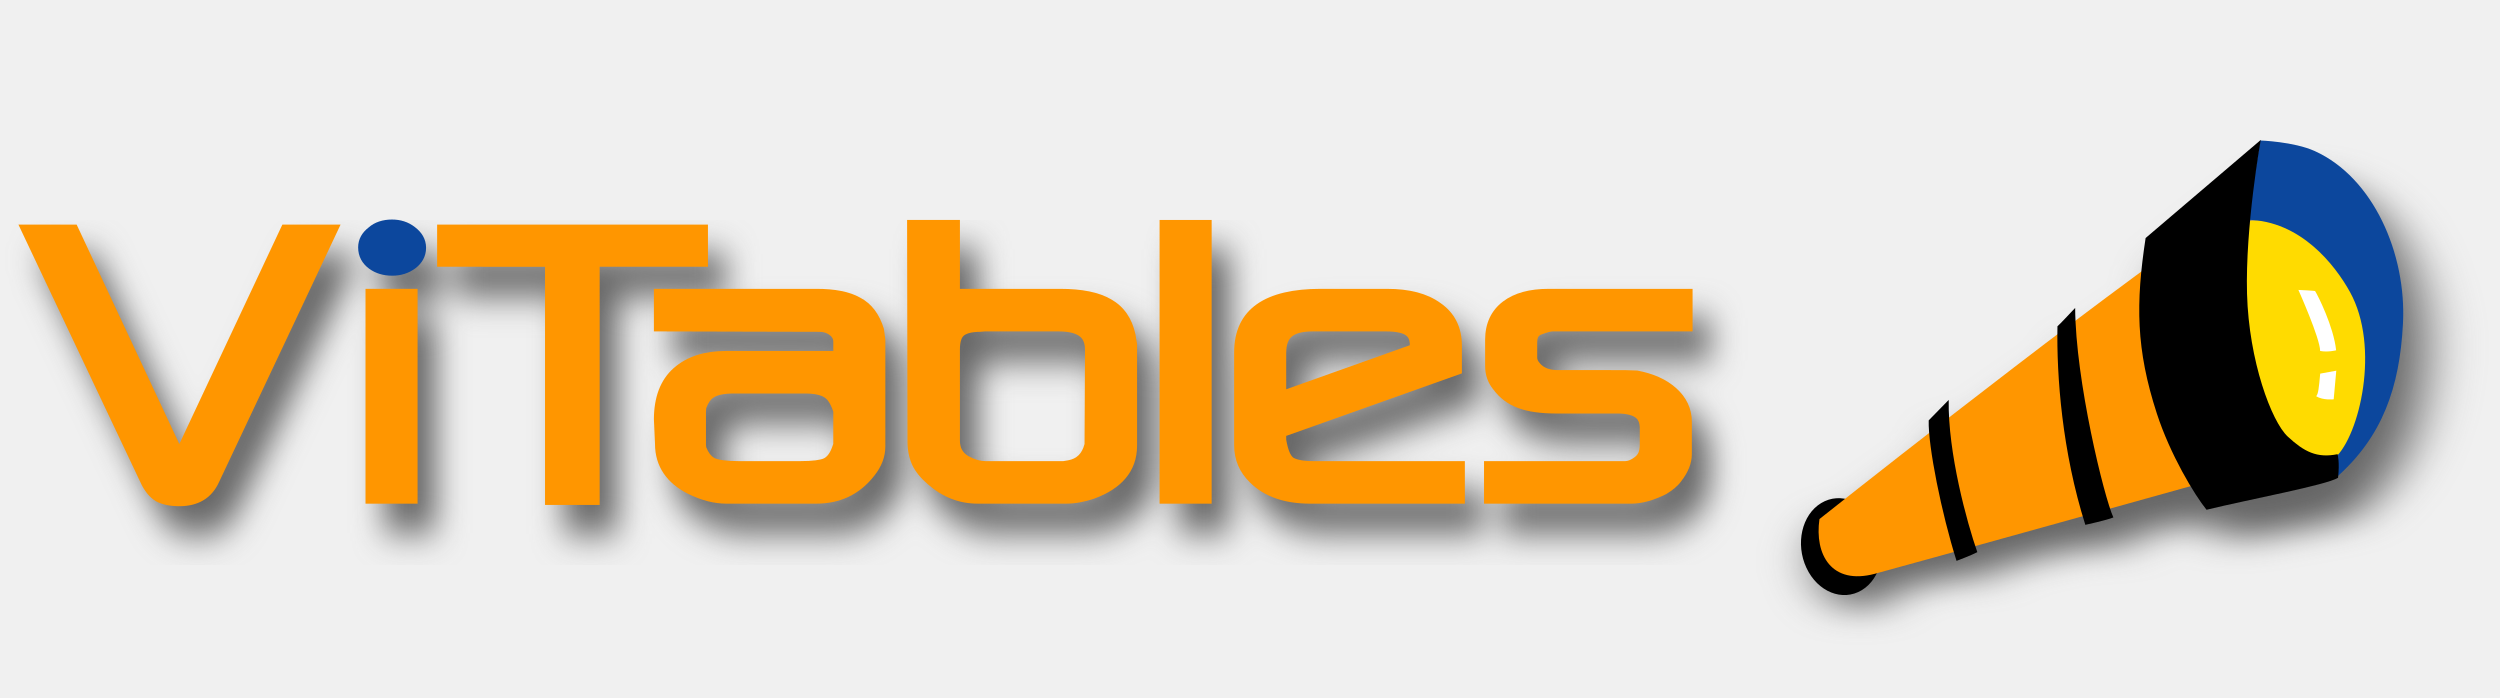
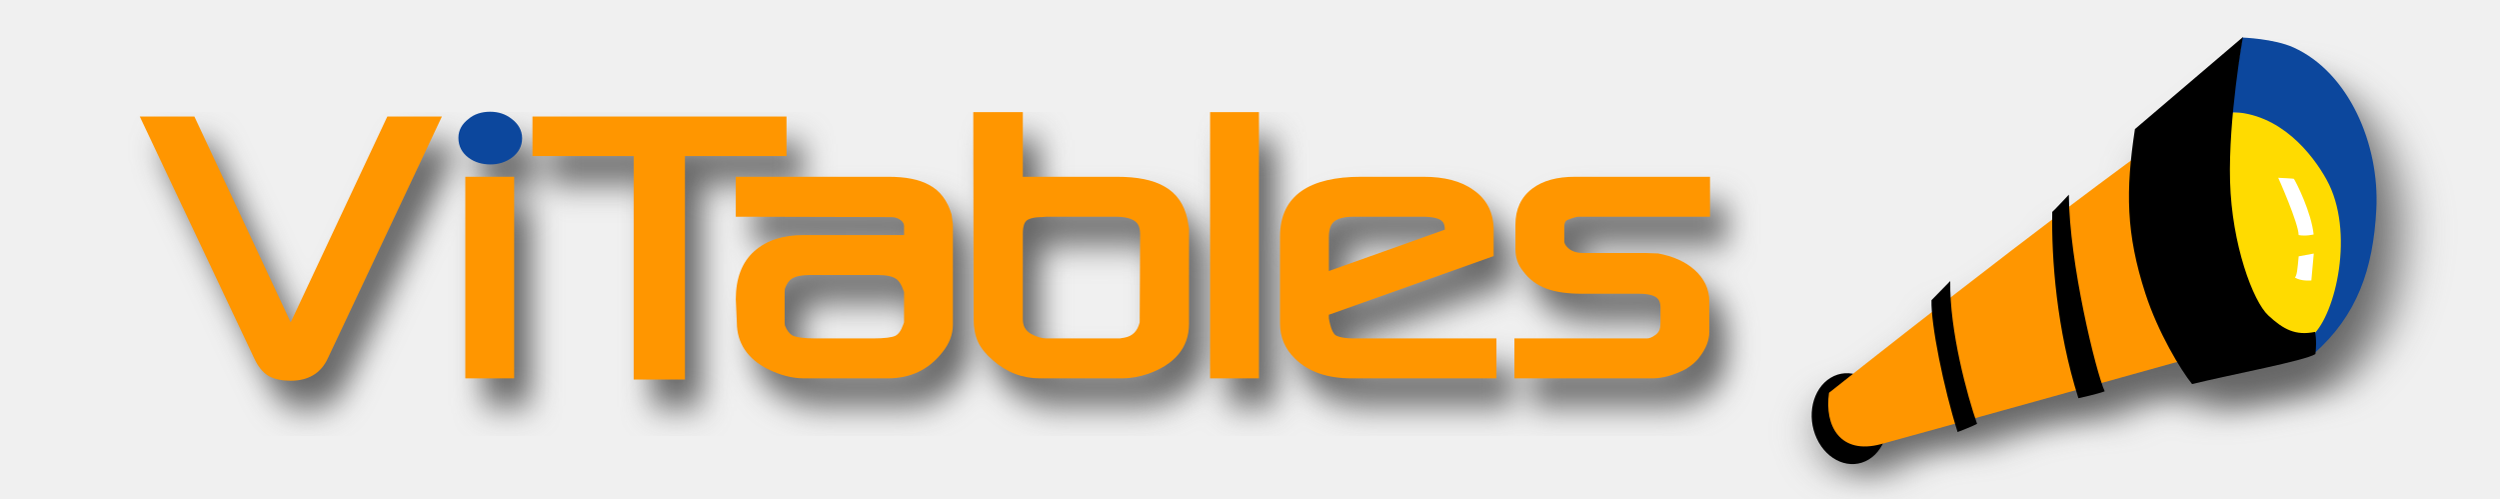
- <svg xmlns="http://www.w3.org/2000/svg" width="177.705" height="49.606" id="svg2516" version="1.0">
+ <svg xmlns="http://www.w3.org/2000/svg" width="283.465" height="56.473" id="svg2516" version="1.0">
  <defs id="defs2518">
-     <filter x="-0.081" width="1.162" y="-0.129" height="1.259" id="filter4087" color-interpolation-filters="sRGB">
+     <filter x="-0.081" width="1.162" y="-0.129" height="1.259" id="filter4087" style="color-interpolation-filters:sRGB">
      <feGaussianBlur stdDeviation="11.364" id="feGaussianBlur4089" />
    </filter>
-     <filter id="filter12589" color-interpolation-filters="sRGB">
+     <filter id="filter12589" style="color-interpolation-filters:sRGB">
      <feGaussianBlur id="feGaussianBlur12591" stdDeviation="4.201" />
    </filter>
    <clipPath id="XMLID_39_">
      <path id="use2587" d="m 198.279,24.74 c 0,-6.552 5.311,-11.864 11.863,-11.864 6.552,0 11.863,5.312 11.863,11.864 0,6.552 -5.311,11.864 -11.863,11.864 -6.552,0 -11.863,-5.312 -11.863,-11.864 l 0,0 z" />
    </clipPath>
  </defs>
-   <g id="layer1" transform="translate(-296.5544,-84.38435)">
-     <g id="g2497" transform="matrix(0.2864452,0,0,0.3300718,294,57.74943)">
-       <path transform="matrix(0.9063874,0,0,0.9063874,5.795073,22.88184)" id="path2926" d="m 115.778,122.894 c -1.216,0 -2.393,0.153 -3.5,0.469 -1.08,0.311 -2.028,0.783 -2.875,1.438 -1.707,1.139 -2.875,2.703 -2.875,4.719 0,2.168 1.142,3.847 3,5.031 1.804,1.147 3.943,1.687 6.344,1.688 2.369,0 4.521,-0.573 6.375,-1.781 1.74,-1.162 2.875,-2.791 2.875,-4.844 0,-2.112 -1.234,-3.745 -3.062,-4.938 -1.803,-1.228 -3.912,-1.781 -6.281,-1.781 z m 141.062,0.094 0.094,52.594 c 0,2.05 0.43,3.97 1.312,5.656 0.901,1.633 2.383,3.165 4.312,4.594 4.001,3.055 8.547,4.562 13.625,4.562 l 24.156,0 c 2.471,0 5.03,-0.411 7.656,-1.188 7.387,-2.323 11.812,-6.407 11.812,-12.594 l 0,-24.125 -0.469,-2.312 c -0.925,-3.781 -3.144,-6.611 -6.625,-8.312 -3.379,-1.726 -8.102,-2.5 -14,-2.5 l -27.438,0 0,-16.375 -14.438,0 z m 69.125,0 0,67.406 14.25,0 0,-67.406 -14.25,0 z m -312.437,1.125 33.375,61.156 c 1.056,2.036 2.485,3.621 4.281,4.562 1.721,0.816 3.912,1.187 6.406,1.188 5.015,0 8.794,-1.814 10.844,-5.75 l 33.281,-61.156 -15.938,0 -28.187,52.125 -28.125,-52.125 -15.938,0 z m 114.625,0 0,10 29.531,0 0,56.594 14.969,0 0,-56.594 29.656,0 0,-10 -74.156,0 z m -19.594,15.25 0,51.031 14.25,0 0,-51.031 -14.25,0 z m 78.938,0 0,10.094 45.438,0.125 c 1.184,0 2.184,0.34 3.062,1.031 0.495,0.495 0.625,0.873 0.625,1.219 l 0,2.281 -29.344,0 c -5.889,0 -10.754,1.302 -14.375,4.094 -3.663,2.806 -5.406,7 -5.406,12.188 l 0.312,5.812 c 0,5.378 3.284,9.308 9,11.844 3.608,1.554 7.131,2.344 10.562,2.344 l 24.562,0 c 6.539,0 11.877,-2.154 15.875,-6.594 1.959,-2.109 3.064,-4.451 3.062,-7 l 0,-25.375 -0.406,-2.562 c -1.209,-3.481 -3.337,-6.015 -6.5,-7.438 -2.958,-1.442 -6.979,-2.063 -11.938,-2.062 l -44.531,0 z m 182.469,0 c -14.719,0 -23.594,4.593 -23.594,15.125 l 0,22.031 c 0,3.51 1.483,6.47 4.312,8.844 3.986,3.455 9.593,5.031 16.562,5.031 l 42.281,0 0,-10.094 -41.5,0 c -3.017,0 -4.722,-0.392 -5.531,-0.875 -0.656,-0.501 -1.366,-1.622 -1.875,-4.219 l 0,-0.906 48.094,-14.844 0,-6.594 c 0,-4.389 -1.995,-7.815 -5.844,-10.125 -3.672,-2.321 -8.594,-3.375 -14.625,-3.375 l -18.281,0 z m 62.438,0 c -5.096,0 -9.3,0.931 -12.438,3 -3.231,2.128 -4.875,5.227 -4.875,9.094 l 0,6.25 c 0,2.131 0.76,3.99 2.25,5.562 1.771,2.077 4.023,3.514 6.781,4.406 2.726,0.886 6.209,1.312 10.406,1.312 l 16.688,0 c 2.747,0 4.324,0.443 5.094,1 0.63,0.418 1.125,1.145 1.125,2.562 l 0,3.75 c 0,1.062 -0.221,1.72 -0.406,2.031 -0.161,0.317 -0.53,0.745 -1.125,1.094 -0.948,0.613 -1.788,0.875 -2.469,0.875 l -3.031,0 -35.625,0 0,10.094 40.281,0 c 2.986,0 6.209,-0.799 9.594,-2.281 1.747,-0.908 3.239,-1.952 4.188,-3.125 1.771,-1.991 2.844,-4.132 2.844,-6.375 l 0,-7.656 c 0,-3.18 -1.537,-5.869 -4.281,-8 -2.708,-2.112 -6.287,-3.464 -10.688,-4.188 l -3.469,-0.094 -18.312,0 c -2.356,0 -3.851,-0.632 -4.781,-1.562 -0.63,-0.579 -0.813,-1.075 -0.812,-1.438 l 0,-3.531 c 0,-1.313 0.457,-1.726 1.156,-1.938 1.611,-0.538 2.584,-0.719 3.031,-0.719 l 2.219,0 36.125,0 0,-10.125 -39.469,0 z m -154.281,10.125 20.188,0 c 2.991,0 4.86,0.516 5.844,1.219 0.826,0.553 1.375,1.484 1.375,3.25 l -0.125,22.281 c -0.686,2.272 -2.093,3.5 -4.5,3.875 l -1.281,0.188 -21.406,0 c -1.316,0 -2.803,-0.355 -4.531,-1.156 -1.71,-0.881 -2.406,-2.064 -2.406,-3.75 l 0,-21.625 c 0,-1.873 0.489,-2.772 0.969,-3.188 0.6,-0.524 2.024,-1 4.625,-1 l 1.25,-0.094 z m 88.656,0 c 0.336,-0.016 0.691,0 1.062,0 l 20.125,0 c 2.99,0 4.699,0.423 5.469,0.938 0.593,0.361 1.031,1.014 1.031,2.344 l -33.844,10.469 0,-8.562 c 0,-2.106 0.608,-3.28 1.469,-3.938 0.856,-0.652 2.336,-1.138 4.688,-1.25 z m -157.5,14.75 1.312,0 17.094,0 1.219,0 c 2.682,0 4.362,0.392 5.25,0.906 0.847,0.445 1.619,1.272 2.469,3.375 l 0,7.688 -0.281,0.688 c -0.632,1.555 -1.409,2.339 -2.25,2.719 -0.929,0.391 -3.032,0.688 -6.625,0.688 l -16.656,0 c -3.47,0 -5.648,-0.311 -6.75,-0.75 -0.86,-0.429 -1.607,-1.215 -2.219,-2.562 l -0.094,-0.656 0,-7.812 0.094,-0.812 c 0.561,-1.358 1.276,-2.147 2.062,-2.562 0.974,-0.536 2.702,-0.906 5.375,-0.906 z" style="fill:#666666;fill-opacity:1;fill-rule:evenodd;stroke:none;stroke-width:0.25pt;marker:none;visibility:visible;display:inline;overflow:visible;filter:url(#filter12589);enable-background:accumulate" />
+   <g id="layer1" transform="translate(-279.2721,-90.13548)">
+     <g id="g2497" transform="matrix(0.4287357,0,0,0.4940337,289.342,39.58292)">
+       <path transform="matrix(0.9063874,0,0,0.9063874,5.795073,22.88184)" id="path2926" d="m 115.778,122.894 c -1.216,0 -2.393,0.153 -3.5,0.469 -1.08,0.311 -2.028,0.783 -2.875,1.438 -1.707,1.139 -2.875,2.703 -2.875,4.719 0,2.168 1.142,3.847 3,5.031 1.804,1.147 3.943,1.687 6.344,1.688 2.369,0 4.521,-0.573 6.375,-1.781 1.74,-1.162 2.875,-2.791 2.875,-4.844 0,-2.112 -1.234,-3.745 -3.062,-4.938 -1.803,-1.228 -3.912,-1.781 -6.281,-1.781 z m 141.062,0.094 0.094,52.594 c 0,2.05 0.43,3.97 1.312,5.656 0.901,1.633 2.383,3.165 4.312,4.594 4.001,3.055 8.547,4.562 13.625,4.562 l 24.156,0 c 2.471,0 5.03,-0.411 7.656,-1.188 7.387,-2.323 11.812,-6.407 11.812,-12.594 l 0,-24.125 -0.469,-2.312 c -0.925,-3.781 -3.144,-6.611 -6.625,-8.312 -3.379,-1.726 -8.102,-2.5 -14,-2.5 l -27.438,0 0,-16.375 -14.438,0 z m 69.125,0 0,67.406 14.25,0 0,-67.406 -14.25,0 z m -312.437,1.125 33.375,61.156 c 1.056,2.036 2.485,3.621 4.281,4.562 1.721,0.816 3.912,1.187 6.406,1.188 5.015,0 8.794,-1.814 10.844,-5.75 l 33.281,-61.156 -15.938,0 -28.187,52.125 -28.125,-52.125 -15.938,0 z m 114.625,0 0,10 29.531,0 0,56.594 14.969,0 0,-56.594 29.656,0 0,-10 -74.156,0 z m -19.594,15.25 0,51.031 14.25,0 0,-51.031 -14.25,0 z m 78.938,0 0,10.094 45.438,0.125 c 1.184,0 2.184,0.34 3.062,1.031 0.495,0.495 0.625,0.873 0.625,1.219 l 0,2.281 -29.344,0 c -5.889,0 -10.754,1.302 -14.375,4.094 -3.663,2.806 -5.406,7 -5.406,12.188 l 0.312,5.812 c 0,5.378 3.284,9.308 9,11.844 3.608,1.554 7.131,2.344 10.562,2.344 l 24.562,0 c 6.539,0 11.877,-2.154 15.875,-6.594 1.959,-2.109 3.064,-4.451 3.062,-7 l 0,-25.375 -0.406,-2.562 c -1.209,-3.481 -3.337,-6.015 -6.5,-7.438 -2.958,-1.442 -6.979,-2.063 -11.938,-2.062 l -44.531,0 z m 182.469,0 c -14.719,0 -23.594,4.593 -23.594,15.125 l 0,22.031 c 0,3.51 1.483,6.47 4.312,8.844 3.986,3.455 9.593,5.031 16.562,5.031 l 42.281,0 0,-10.094 -41.5,0 c -3.017,0 -4.722,-0.392 -5.531,-0.875 -0.656,-0.501 -1.366,-1.622 -1.875,-4.219 l 0,-0.906 48.094,-14.844 0,-6.594 c 0,-4.389 -1.995,-7.815 -5.844,-10.125 -3.672,-2.321 -8.594,-3.375 -14.625,-3.375 l -18.281,0 z m 62.438,0 c -5.096,0 -9.3,0.931 -12.438,3 -3.231,2.128 -4.875,5.227 -4.875,9.094 l 0,6.25 c 0,2.131 0.76,3.99 2.25,5.562 1.771,2.077 4.023,3.514 6.781,4.406 2.726,0.886 6.209,1.312 10.406,1.312 l 16.688,0 c 2.747,0 4.324,0.443 5.094,1 0.63,0.418 1.125,1.145 1.125,2.562 l 0,3.75 c 0,1.062 -0.221,1.72 -0.406,2.031 -0.161,0.317 -0.53,0.745 -1.125,1.094 -0.948,0.613 -1.788,0.875 -2.469,0.875 l -3.031,0 -35.625,0 0,10.094 40.281,0 c 2.986,0 6.209,-0.799 9.594,-2.281 1.747,-0.908 3.239,-1.952 4.188,-3.125 1.771,-1.991 2.844,-4.132 2.844,-6.375 l 0,-7.656 c 0,-3.18 -1.537,-5.869 -4.281,-8 -2.708,-2.112 -6.287,-3.464 -10.688,-4.188 l -3.469,-0.094 -18.312,0 c -2.356,0 -3.851,-0.632 -4.781,-1.562 -0.63,-0.579 -0.813,-1.075 -0.812,-1.438 l 0,-3.531 c 0,-1.313 0.457,-1.726 1.156,-1.938 1.611,-0.538 2.584,-0.719 3.031,-0.719 l 2.219,0 36.125,0 0,-10.125 -39.469,0 z m -154.281,10.125 20.188,0 c 2.991,0 4.86,0.516 5.844,1.219 0.826,0.553 1.375,1.484 1.375,3.25 l -0.125,22.281 c -0.686,2.272 -2.093,3.5 -4.5,3.875 l -1.281,0.188 -21.406,0 c -1.316,0 -2.803,-0.355 -4.531,-1.156 -1.71,-0.881 -2.406,-2.064 -2.406,-3.75 l 0,-21.625 c 0,-1.873 0.489,-2.772 0.969,-3.188 0.6,-0.524 2.024,-1 4.625,-1 l 1.25,-0.094 z m 88.656,0 c 0.336,-0.016 0.691,0 1.062,0 l 20.125,0 c 2.99,0 4.699,0.423 5.469,0.938 0.593,0.361 1.031,1.014 1.031,2.344 l -33.844,10.469 0,-8.562 c 0,-2.106 0.608,-3.28 1.469,-3.938 0.856,-0.652 2.336,-1.138 4.688,-1.25 z m -157.5,14.75 1.312,0 17.094,0 1.219,0 c 2.682,0 4.362,0.392 5.25,0.906 0.847,0.445 1.619,1.272 2.469,3.375 l 0,7.688 -0.281,0.688 c -0.632,1.555 -1.409,2.339 -2.25,2.719 -0.929,0.391 -3.032,0.688 -6.625,0.688 l -16.656,0 c -3.47,0 -5.648,-0.311 -6.75,-0.75 -0.86,-0.429 -1.607,-1.215 -2.219,-2.562 l -0.094,-0.656 0,-7.812 0.094,-0.812 c 0.561,-1.358 1.276,-2.147 2.062,-2.562 0.974,-0.536 2.702,-0.906 5.375,-0.906 z" style="display:inline;overflow:visible;visibility:visible;fill:#666666;fill-opacity:1;fill-rule:evenodd;stroke:none;stroke-width:0.25pt;marker:none;filter:url(#filter12589);enable-background:accumulate" />
      <path style="fill:#ff9600" id="path2535" d="m 63.27,184.512 c -1.858,3.568 -5.309,5.198 -9.854,5.198 -2.261,0 -4.246,-0.333 -5.805,-1.073 -1.628,-0.853 -2.91,-2.278 -3.868,-4.124 l -30.25,-55.444 14.447,0 25.479,47.241 25.566,-47.241 14.442,0 -30.156,55.443 0,0 z" />
      <polygon transform="matrix(1.243587,0,0,1.243587,0.4679494,-66.30478)" style="fill:#ff9600" id="polygon2537" points="79.731,205.427 79.731,205.427 79.731,168.226 90.122,168.226 90.122,205.427 " />
-       <polygon transform="matrix(1.243587,0,0,1.243587,0.4679494,-66.30478)" style="fill:#ff9600" id="polygon2539" points="94.02,157.104 148.063,157.104 148.063,164.401 126.457,164.401 126.457,164.401 126.457,205.647 115.552,205.647 115.552,164.403 94.02,164.401 " />
-       <path style="fill:#ff9600;fill-rule:evenodd" id="path2541" d="m 225.843,183.174 c -3.624,4.024 -8.471,5.987 -14.398,5.987 l -22.258,0 c -3.11,0 -6.314,-0.731 -9.584,-2.14 -5.181,-2.298 -8.143,-5.856 -8.143,-10.731 l -0.275,-5.273 c 0,-4.702 1.576,-8.499 4.896,-11.042 3.282,-2.531 7.677,-3.702 13.014,-3.702 l 26.605,0 0,-2.059 c 0,-0.313 -0.117,-0.678 -0.566,-1.127 -0.796,-0.627 -1.704,-0.93 -2.777,-0.93 l -41.174,-0.095 0,-9.164 40.351,0 c 4.494,0 8.129,0.578 10.811,1.885 2.866,1.29 4.821,3.58 5.917,6.735 l 0.359,2.314 0,23.006 c 0.001,2.311 -1.002,4.423 -2.778,6.335 l 0,0 z m -10.143,-6.876 0,-6.97 c -0.77,-1.906 -1.474,-2.667 -2.241,-3.07 -0.805,-0.466 -2.332,-0.818 -4.763,-0.818 l -1.101,0 -15.479,0 -1.191,0 c -2.423,0 -3.987,0.34 -4.87,0.826 -0.713,0.377 -1.374,1.086 -1.883,2.317 l -0.068,0.746 0,7.071 0.061,0.602 c 0.555,1.221 1.254,1.942 2.033,2.332 0.999,0.398 2.956,0.665 6.101,0.665 l 15.112,0 c 3.257,0 5.148,-0.252 5.99,-0.607 0.762,-0.344 1.467,-1.071 2.041,-2.48 l 0.257,-0.613 0,0 z" clip-rule="evenodd" />
-       <path style="fill:#ff9600;fill-rule:evenodd" id="path2543" d="m 280.399,188.09 c -2.38,0.704 -4.705,1.071 -6.944,1.071 l -21.892,0 c -4.603,0 -8.734,-1.382 -12.36,-4.151 -1.748,-1.295 -3.089,-2.679 -3.906,-4.159 -0.8,-1.528 -1.185,-3.252 -1.185,-5.11 l -0.097,-47.679 13.109,0 0,14.836 24.864,0 c 5.346,0 9.613,0.704 12.676,2.268 3.155,1.542 5.186,4.11 6.024,7.537 l 0.4,2.1 0,21.85 c 0,5.607 -3.993,9.331 -10.689,11.436 l 0,0 z m -2.232,-31.951 c 0,-1.6 -0.52,-2.467 -1.268,-2.968 -0.892,-0.637 -2.567,-1.106 -5.278,-1.106 l -18.318,0 -1.132,0.089 c -2.358,0 -3.649,0.438 -4.192,0.913 -0.435,0.377 -0.856,1.19 -0.856,2.888 l 0,19.601 c 0,1.528 0.624,2.604 2.174,3.402 1.567,0.726 2.905,1.037 4.098,1.037 l 19.402,0 1.166,-0.168 c 2.181,-0.34 3.461,-1.45 4.083,-3.509 l 0.121,-20.18 0,0 z" clip-rule="evenodd" />
+       <polygon transform="matrix(1.243587,0,0,1.243587,0.4679494,-66.30478)" style="fill:#ff9600" id="polygon2539" points="148.063,157.104 148.063,164.401 126.457,164.401 126.457,164.401 126.457,205.647 115.552,205.647 115.552,164.403 94.02,164.401 94.02,157.104 " />
+       <path style="clip-rule:evenodd;fill:#ff9600;fill-rule:evenodd" id="path2541" d="m 225.843,183.174 c -3.624,4.024 -8.471,5.987 -14.398,5.987 l -22.258,0 c -3.11,0 -6.314,-0.731 -9.584,-2.14 -5.181,-2.298 -8.143,-5.856 -8.143,-10.731 l -0.275,-5.273 c 0,-4.702 1.576,-8.499 4.896,-11.042 3.282,-2.531 7.677,-3.702 13.014,-3.702 l 26.605,0 0,-2.059 c 0,-0.313 -0.117,-0.678 -0.566,-1.127 -0.796,-0.627 -1.704,-0.93 -2.777,-0.93 l -41.174,-0.095 0,-9.164 40.351,0 c 4.494,0 8.129,0.578 10.811,1.885 2.866,1.29 4.821,3.58 5.917,6.735 l 0.359,2.314 0,23.006 c 0.001,2.311 -1.002,4.423 -2.778,6.335 l 0,0 z m -10.143,-6.876 0,-6.97 c -0.77,-1.906 -1.474,-2.667 -2.241,-3.07 -0.805,-0.466 -2.332,-0.818 -4.763,-0.818 l -1.101,0 -15.479,0 -1.191,0 c -2.423,0 -3.987,0.34 -4.87,0.826 -0.713,0.377 -1.374,1.086 -1.883,2.317 l -0.068,0.746 0,7.071 0.061,0.602 c 0.555,1.221 1.254,1.942 2.033,2.332 0.999,0.398 2.956,0.665 6.101,0.665 l 15.112,0 c 3.257,0 5.148,-0.252 5.99,-0.607 0.762,-0.344 1.467,-1.071 2.041,-2.48 l 0.257,-0.613 0,0 z" />
+       <path style="clip-rule:evenodd;fill:#ff9600;fill-rule:evenodd" id="path2543" d="m 280.399,188.09 c -2.38,0.704 -4.705,1.071 -6.944,1.071 l -21.892,0 c -4.603,0 -8.734,-1.382 -12.36,-4.151 -1.748,-1.295 -3.089,-2.679 -3.906,-4.159 -0.8,-1.528 -1.185,-3.252 -1.185,-5.11 l -0.097,-47.679 13.109,0 0,14.836 24.864,0 c 5.346,0 9.613,0.704 12.676,2.268 3.155,1.542 5.186,4.11 6.024,7.537 l 0.4,2.1 0,21.85 c 0,5.607 -3.993,9.331 -10.689,11.436 l 0,0 z m -2.232,-31.951 c 0,-1.6 -0.52,-2.467 -1.268,-2.968 -0.892,-0.637 -2.567,-1.106 -5.278,-1.106 l -18.318,0 -1.132,0.089 c -2.358,0 -3.649,0.438 -4.192,0.913 -0.435,0.377 -0.856,1.19 -0.856,2.888 l 0,19.601 c 0,1.528 0.624,2.604 2.174,3.402 1.567,0.726 2.905,1.037 4.098,1.037 l 19.402,0 1.166,-0.168 c 2.181,-0.34 3.461,-1.45 4.083,-3.509 l 0.121,-20.18 0,0 z" />
      <polygon transform="matrix(1.243587,0,0,1.243587,0.4679494,-66.30478)" style="fill:#ff9600" id="polygon2545" points="238.184,205.427 238.184,205.427 238.184,156.296 248.574,156.296 248.574,205.427 " />
-       <path style="fill:#ff9600;fill-rule:evenodd" id="path2547" d="m 334.089,189.162 c -6.317,0 -11.386,-1.443 -14.999,-4.574 -2.564,-2.151 -3.92,-4.841 -3.92,-8.022 l 0,-19.968 c 0,-9.546 8.05,-13.699 21.391,-13.699 l 16.577,0 c 5.467,0 9.924,0.961 13.252,3.065 3.488,2.094 5.3,5.188 5.3,9.166 l 0,5.973 -43.599,13.463 0,0.808 c 0.461,2.354 1.101,3.379 1.695,3.833 0.734,0.438 2.298,0.79 5.033,0.79 l 37.606,0 0,9.164 -38.336,0 0,0.001 z m 24.68,-34.122 c 0,-1.205 -0.41,-1.786 -0.948,-2.113 -0.698,-0.466 -2.245,-0.862 -4.954,-0.862 l -18.229,0 c -2.696,0 -4.333,0.481 -5.219,1.157 -0.78,0.596 -1.326,1.649 -1.326,3.558 l 0,7.746 30.676,-9.486 0,0 z" clip-rule="evenodd" />
+       <path style="clip-rule:evenodd;fill:#ff9600;fill-rule:evenodd" id="path2547" d="m 334.089,189.162 c -6.317,0 -11.386,-1.443 -14.999,-4.574 -2.564,-2.151 -3.92,-4.841 -3.92,-8.022 l 0,-19.968 c 0,-9.546 8.05,-13.699 21.391,-13.699 l 16.577,0 c 5.467,0 9.924,0.961 13.252,3.065 3.488,2.094 5.3,5.188 5.3,9.166 l 0,5.973 -43.599,13.463 0,0.808 c 0.461,2.354 1.101,3.379 1.695,3.833 0.734,0.438 2.298,0.79 5.033,0.79 l 37.606,0 0,9.164 -38.336,0 0,0.001 z m 24.68,-34.122 c 0,-1.205 -0.41,-1.786 -0.948,-2.113 -0.698,-0.466 -2.245,-0.862 -4.954,-0.862 l -18.229,0 c -2.696,0 -4.333,0.481 -5.219,1.157 -0.78,0.596 -1.326,1.649 -1.326,3.558 l 0,7.746 30.676,-9.486 0,0 z" />
      <path style="fill:#ff9600" id="path2549" d="m 396.191,152.066 -2.016,0 c -0.405,0 -1.287,0.175 -2.747,0.663 -0.634,0.192 -1.052,0.571 -1.052,1.761 l 0,3.206 c 0,0.328 0.155,0.765 0.726,1.29 0.843,0.843 2.217,1.409 4.353,1.409 l 16.602,0.002 3.148,0.092 c 3.988,0.655 7.212,1.885 9.666,3.799 2.487,1.931 3.884,4.358 3.884,7.24 l 0,6.962 c 0,2.033 -0.976,3.965 -2.582,5.769 -0.859,1.063 -2.191,2.008 -3.774,2.832 -3.068,1.343 -6.009,2.072 -8.715,2.072 l -36.504,0 0,-9.164 32.29,0 2.747,0 c 0.617,0 1.373,-0.229 2.232,-0.785 0.54,-0.316 0.877,-0.706 1.022,-0.994 0.168,-0.282 0.362,-0.877 0.362,-1.839 l 0,-3.389 c 0,-1.285 -0.428,-1.947 -0.999,-2.327 -0.698,-0.505 -2.143,-0.92 -4.632,-0.92 l -15.112,0 c -3.804,0 -6.973,-0.372 -9.444,-1.175 -2.5,-0.808 -4.552,-2.118 -6.157,-4.001 -1.351,-1.425 -2.036,-3.109 -2.036,-5.04 l 0,-5.678 c 0,-3.504 1.508,-6.298 4.437,-8.226 2.844,-1.875 6.656,-2.725 11.274,-2.725 l 35.771,0 0,9.166 -32.744,0 0,0 z" />
      <path style="fill:#0c479d" id="path2799" d="m 106.265,140.066 c -2.176,0 -4.124,-0.479 -5.759,-1.518 -1.684,-1.073 -2.716,-2.612 -2.716,-4.576 0,-1.827 1.048,-3.249 2.595,-4.282 0.767,-0.593 1.644,-1.015 2.623,-1.297 1.004,-0.286 2.062,-0.423 3.164,-0.423 2.148,0 4.062,0.515 5.696,1.628 1.658,1.081 2.781,2.553 2.781,4.467 0,1.86 -1.027,3.325 -2.604,4.379 -1.68,1.096 -3.631,1.623 -5.779,1.623 l 0,0 z" />
    </g>
-     <g id="g3064" transform="matrix(1.119179,0,0,1.106887,-52.72001,-8.735776)">
+     <g id="g3064" transform="matrix(1.675127,0,0,1.656729,-229.6098,-59.92857)">
      <g transform="matrix(0.2461551,0,0,0.2836455,364.6733,85.27044)" id="g2481">
        <g id="g2478">
-           <path transform="matrix(0.4457136,-0.1446565,0.1446565,0.4457136,200.4719,78.15795)" id="path2958" d="m 386.97,30.131 -0.406,0.125 c -10e-4,-4.4e-4 -0.062,-0.031 -0.062,-0.031 l -0.031,0.062 -75.344,22.469 c -2.889,5.006 -5.505,9.776 -7.844,14.438 -13.451,3.007 -27.659,6.279 -42.188,9.719 0.629,-2.017 1.294,-3.98 1.969,-5.844 0,0 -11.712,4.999 -12.219,5 -0.461,1.175 -0.942,2.38 -1.406,3.625 -23.951,5.733 -47.893,11.639 -69.781,17.125 0.826,-2.773 1.726,-5.481 2.719,-8.031 0,0 -10.753,4.291 -13.75,5.5 -0.629,1.551 -1.269,3.502 -1.875,5.781 -25.503,6.435 -42.177,10.724 -54.438,13.906 -3.902,-2.229 -8.416,-3.236 -13.062,-2.594 -11.957,1.65 -20.177,13.559 -18.375,26.594 1.804,13.034 12.953,22.244 24.906,20.594 4.026,-0.556 7.622,-2.28 10.562,-4.812 6.94,0.835 23.216,2.706 43.344,5 -0.038,1.539 -0.085,3.052 -0.094,4.531 0,0 9.145,0.274 12.219,-0.031 -0.027,-0.97 -0.054,-2.005 -0.062,-3.125 21.724,2.471 38.244,4.33 60.5,6.844 -0.037,1.473 -0.054,2.925 -0.062,4.406 0,0 11.629,1.946 15.719,2 -0.144,-1.074 -0.196,-2.729 -0.219,-4.656 20.03,2.26 40.036,4.5 45.312,5.094 1.468,5.783 3.03,10.599 4.344,13.75 23.718,3.383 66.239,11.589 73.281,10.469 0.172,-0.332 0.312,-0.619 0.469,-0.938 29.959,-9.888 46.65,-28.877 58.781,-56.688 13.483,-30.905 9.011,-71.836 -16.844,-94.969 -9.004,-8.06 -25.323,-14.732 -26.219,-15.094 0.014,-0.022 0.156,-0.219 0.156,-0.219 z m -18.781,34.25 c 1.1,0.456 2.175,0.962 3.219,1.469 -1.194,-0.399 -2.327,-0.755 -3.406,-1.062 0.066,-0.133 0.122,-0.273 0.188,-0.406 z" style="fill:#666666;fill-opacity:1;fill-rule:evenodd;stroke:none;stroke-width:0.484pt;marker:none;visibility:visible;display:inline;overflow:visible;filter:url(#filter4087);enable-background:accumulate" />
+           <path transform="matrix(0.4457136,-0.1446565,0.1446565,0.4457136,200.4719,78.15795)" id="path2958" d="m 386.97,30.131 -0.406,0.125 c -10e-4,-4.4e-4 -0.062,-0.031 -0.062,-0.031 l -0.031,0.062 -75.344,22.469 c -2.889,5.006 -5.505,9.776 -7.844,14.438 -13.451,3.007 -27.659,6.279 -42.188,9.719 0.629,-2.017 1.294,-3.98 1.969,-5.844 0,0 -11.712,4.999 -12.219,5 -0.461,1.175 -0.942,2.38 -1.406,3.625 -23.951,5.733 -47.893,11.639 -69.781,17.125 0.826,-2.773 1.726,-5.481 2.719,-8.031 0,0 -10.753,4.291 -13.75,5.5 -0.629,1.551 -1.269,3.502 -1.875,5.781 -25.503,6.435 -42.177,10.724 -54.438,13.906 -3.902,-2.229 -8.416,-3.236 -13.062,-2.594 -11.957,1.65 -20.177,13.559 -18.375,26.594 1.804,13.034 12.953,22.244 24.906,20.594 4.026,-0.556 7.622,-2.28 10.562,-4.812 6.94,0.835 23.216,2.706 43.344,5 -0.038,1.539 -0.085,3.052 -0.094,4.531 0,0 9.145,0.274 12.219,-0.031 -0.027,-0.97 -0.054,-2.005 -0.062,-3.125 21.724,2.471 38.244,4.33 60.5,6.844 -0.037,1.473 -0.054,2.925 -0.062,4.406 0,0 11.629,1.946 15.719,2 -0.144,-1.074 -0.196,-2.729 -0.219,-4.656 20.03,2.26 40.036,4.5 45.312,5.094 1.468,5.783 3.03,10.599 4.344,13.75 23.718,3.383 66.239,11.589 73.281,10.469 0.172,-0.332 0.312,-0.619 0.469,-0.938 29.959,-9.888 46.65,-28.877 58.781,-56.688 13.483,-30.905 9.011,-71.836 -16.844,-94.969 -9.004,-8.06 -25.323,-14.732 -26.219,-15.094 0.014,-0.022 0.156,-0.219 0.156,-0.219 z m -18.781,34.25 c 1.1,0.456 2.175,0.962 3.219,1.469 -1.194,-0.399 -2.327,-0.755 -3.406,-1.062 0.066,-0.133 0.122,-0.273 0.188,-0.406 z" style="display:inline;overflow:visible;visibility:visible;fill:#666666;fill-opacity:1;fill-rule:evenodd;stroke:none;stroke-width:0.484pt;marker:none;filter:url(#filter4087);enable-background:accumulate" />
        </g>
        <path style="fill:#ffdb00" id="path1781" d="m 362.92,46.479 c -2.219,19.56 -1.599,33.924 6.555,47.568 8.154,13.644 18.725,8.149 18.725,8.149 5.05,-4.951 9.281,-13.373 9.305,-25.212 0.024,-11.839 -10.674,-25.316 -17.618,-28.986 -6.946,-3.671 -16.968,-1.518 -16.968,-1.518 l 0,0 z" />
        <g id="g2456">
          <g id="g1939" transform="matrix(0.6278826,-0.334361,0.334361,0.6278826,194.3855,71.42002)">
            <g id="g1933">
              <path d="m 36.937,104.272 c -10e-4,-8.668 6.441,-15.693 14.392,-15.692 7.95,0 14.396,7.028 14.397,15.694 0.002,8.668 -6.441,15.693 -14.392,15.693 -7.949,-10e-4 -14.395,-7.027 -14.397,-15.695 l 0,0 z" id="path1777" />
              <path d="m 48.412,92.772 c -6.976,9.141 -6.051,20.705 9.58,24.83 15.631,4.123 121.165,30.996 121.165,30.996 l 30.268,-72.042 c -56.989,3.74 -161.013,16.216 -161.013,16.216 l 0,0 z" id="path1779" style="fill:#ff9600" />
              <path d="m 246.082,61.533 -15.891,20.134 c 16.904,9.341 21.279,27.639 22.025,37.749 1.527,20.701 -18.422,41.984 -29.594,44.055 -1.908,4.162 -2.666,5.756 -2.666,5.756 21.053,-3.57 33.908,-14.555 44.506,-31.895 11.584,-18.951 12.348,-46.062 -2.438,-63.488 -5.293,-6.241 -15.942,-12.311 -15.942,-12.311 l 0,0 z" id="path1783" style="fill:#0c479d" />
              <path d="m 194.864,69.432 c -12.992,16.714 -19.732,29.588 -22.662,51.242 -1.857,13.725 -0.145,29.176 1.516,35.479 15.172,4.346 42.193,13.535 46.889,13.439 2.91,-4.113 3.391,-6.709 3.391,-6.709 -7.244,-2.32 -10.367,-6.402 -13.328,-13.424 -2.959,-7.02 -1.129,-27.883 8.316,-47.062 9.445,-19.181 27.406,-40.889 27.406,-40.889 l -51.528,7.924 0,0 z" id="path1785" />
            </g>
            <path id="path1787" d="m 161.856,77.053 c -10.696,20.317 -19.079,58.125 -19.109,65.383 -2.664,-0.404 -10.09,-2.705 -10.09,-2.705 3.539,-24.6 13.049,-46.74 20.779,-60.532 0.331,0.045 8.42,-2.146 8.42,-2.146 l 0,0 z" />
            <path id="path1789" d="m 107.604,81.343 c -8.201,14.718 -12.501,37.562 -13.613,47.642 -2.033,-0.078 -7.956,-1.092 -7.956,-1.092 2.282,-15.859 8.054,-37.181 12.108,-44.216 2.065,-0.519 9.461,-2.334 9.461,-2.334 l 0,0 z" />
          </g>
        </g>
        <path style="fill:#ffffff" id="path1791" d="m 379.371,61.614 c 0,0 5.611,10.984 5.61,13.813 1.997,0.345 4.13,-0.145 4.13,-0.145 -0.644,-5.353 -4.711,-12.439 -5.415,-13.394 0.215,-0.102 -4.325,-0.274 -4.325,-0.274 l 0,0 z" />
        <path style="fill:#ffffff" id="path1793" d="m 384.999,80.562 c -0.334,3.243 -0.491,4.603 -1.038,5.118 1.76,0.97 4.52,0.699 4.52,0.699 l 0.669,-6.485 -4.15,0.668 0,0 z" />
      </g>
    </g>
  </g>
</svg>
